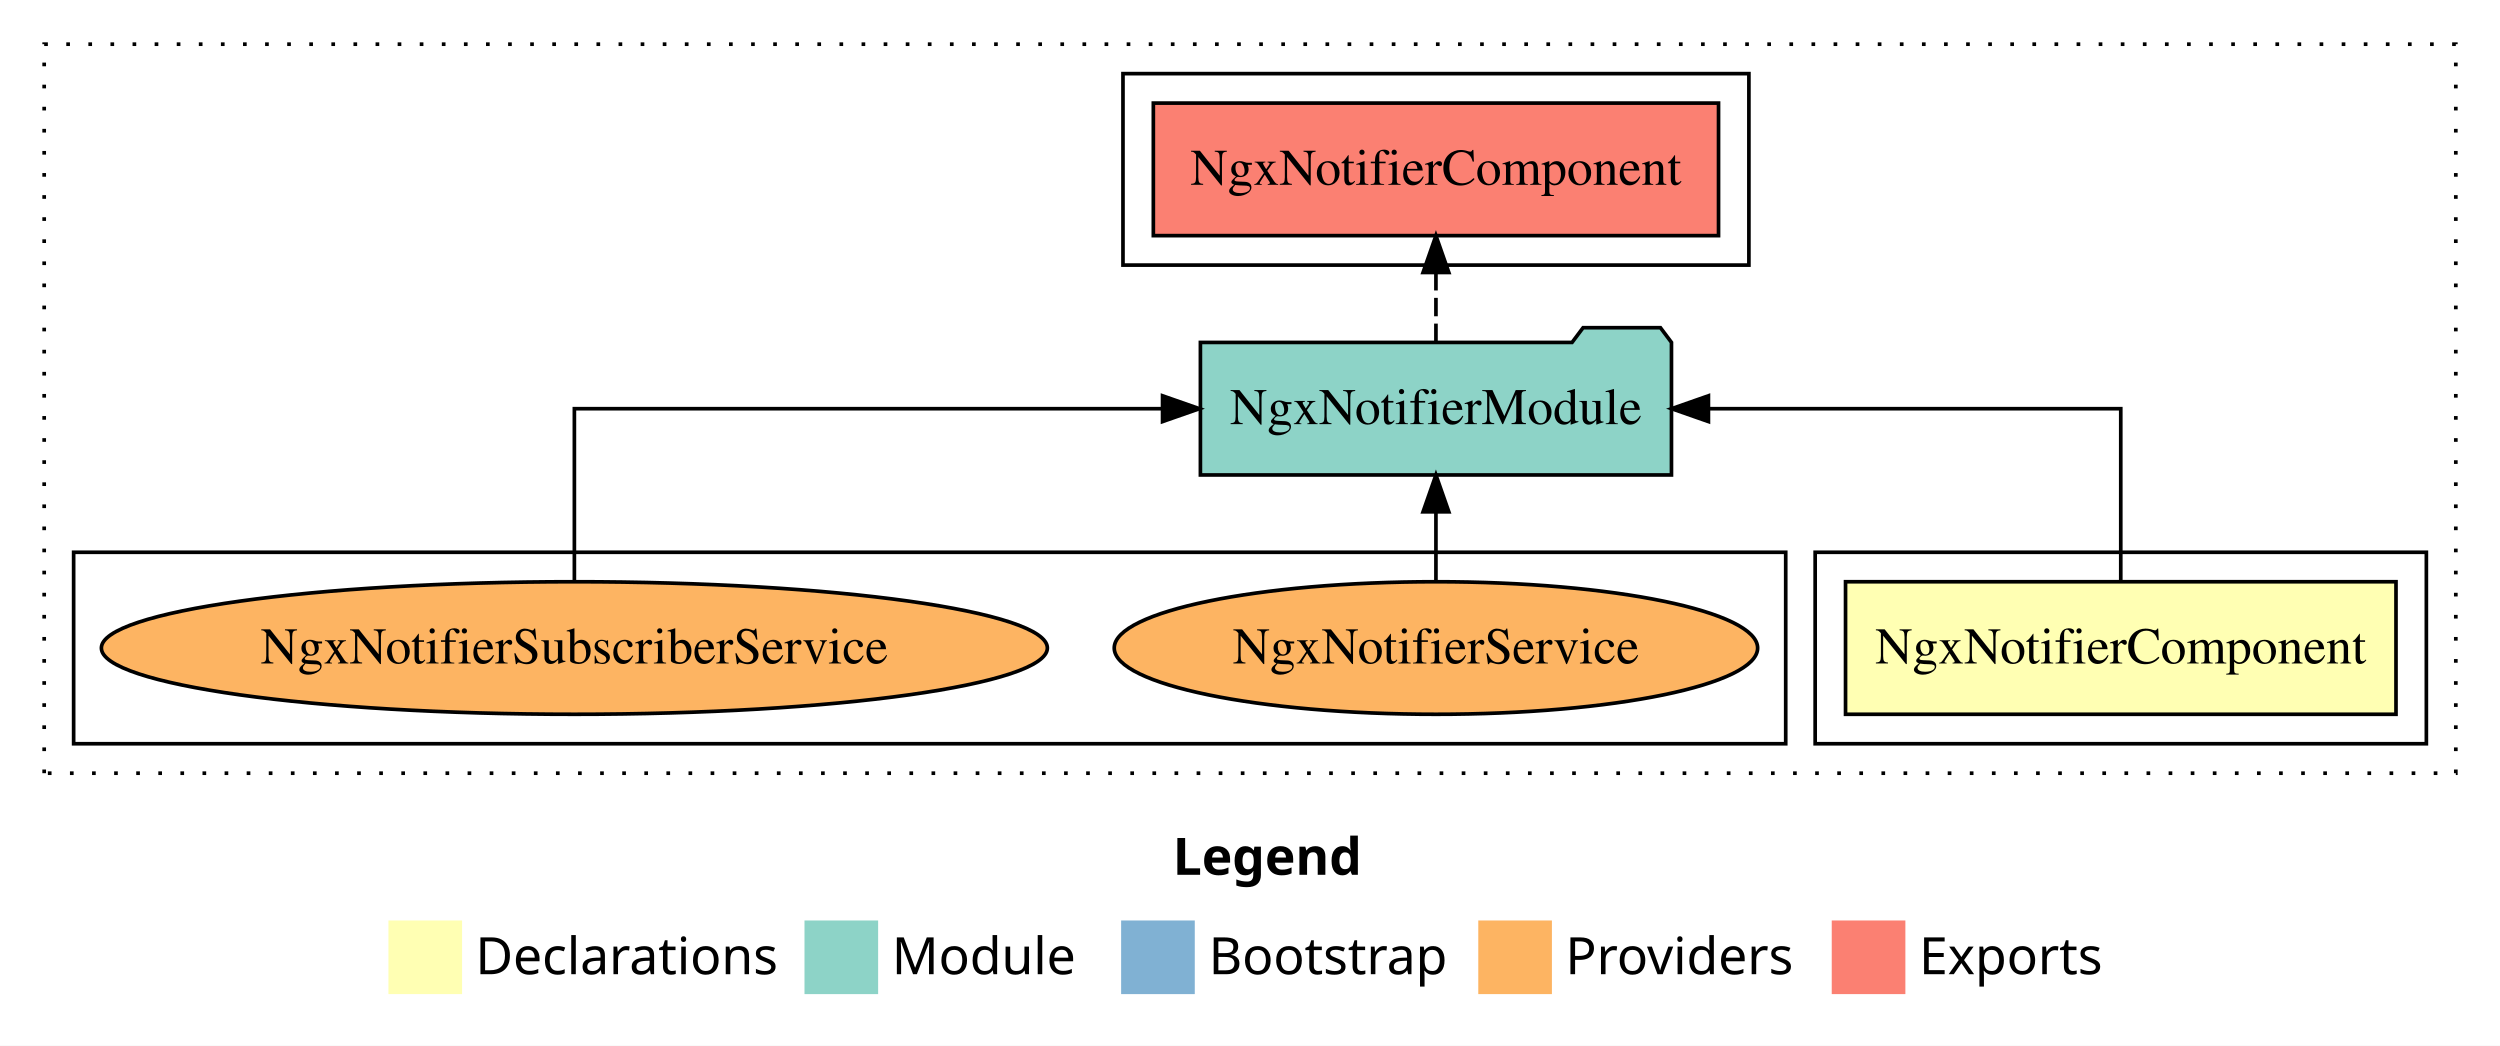
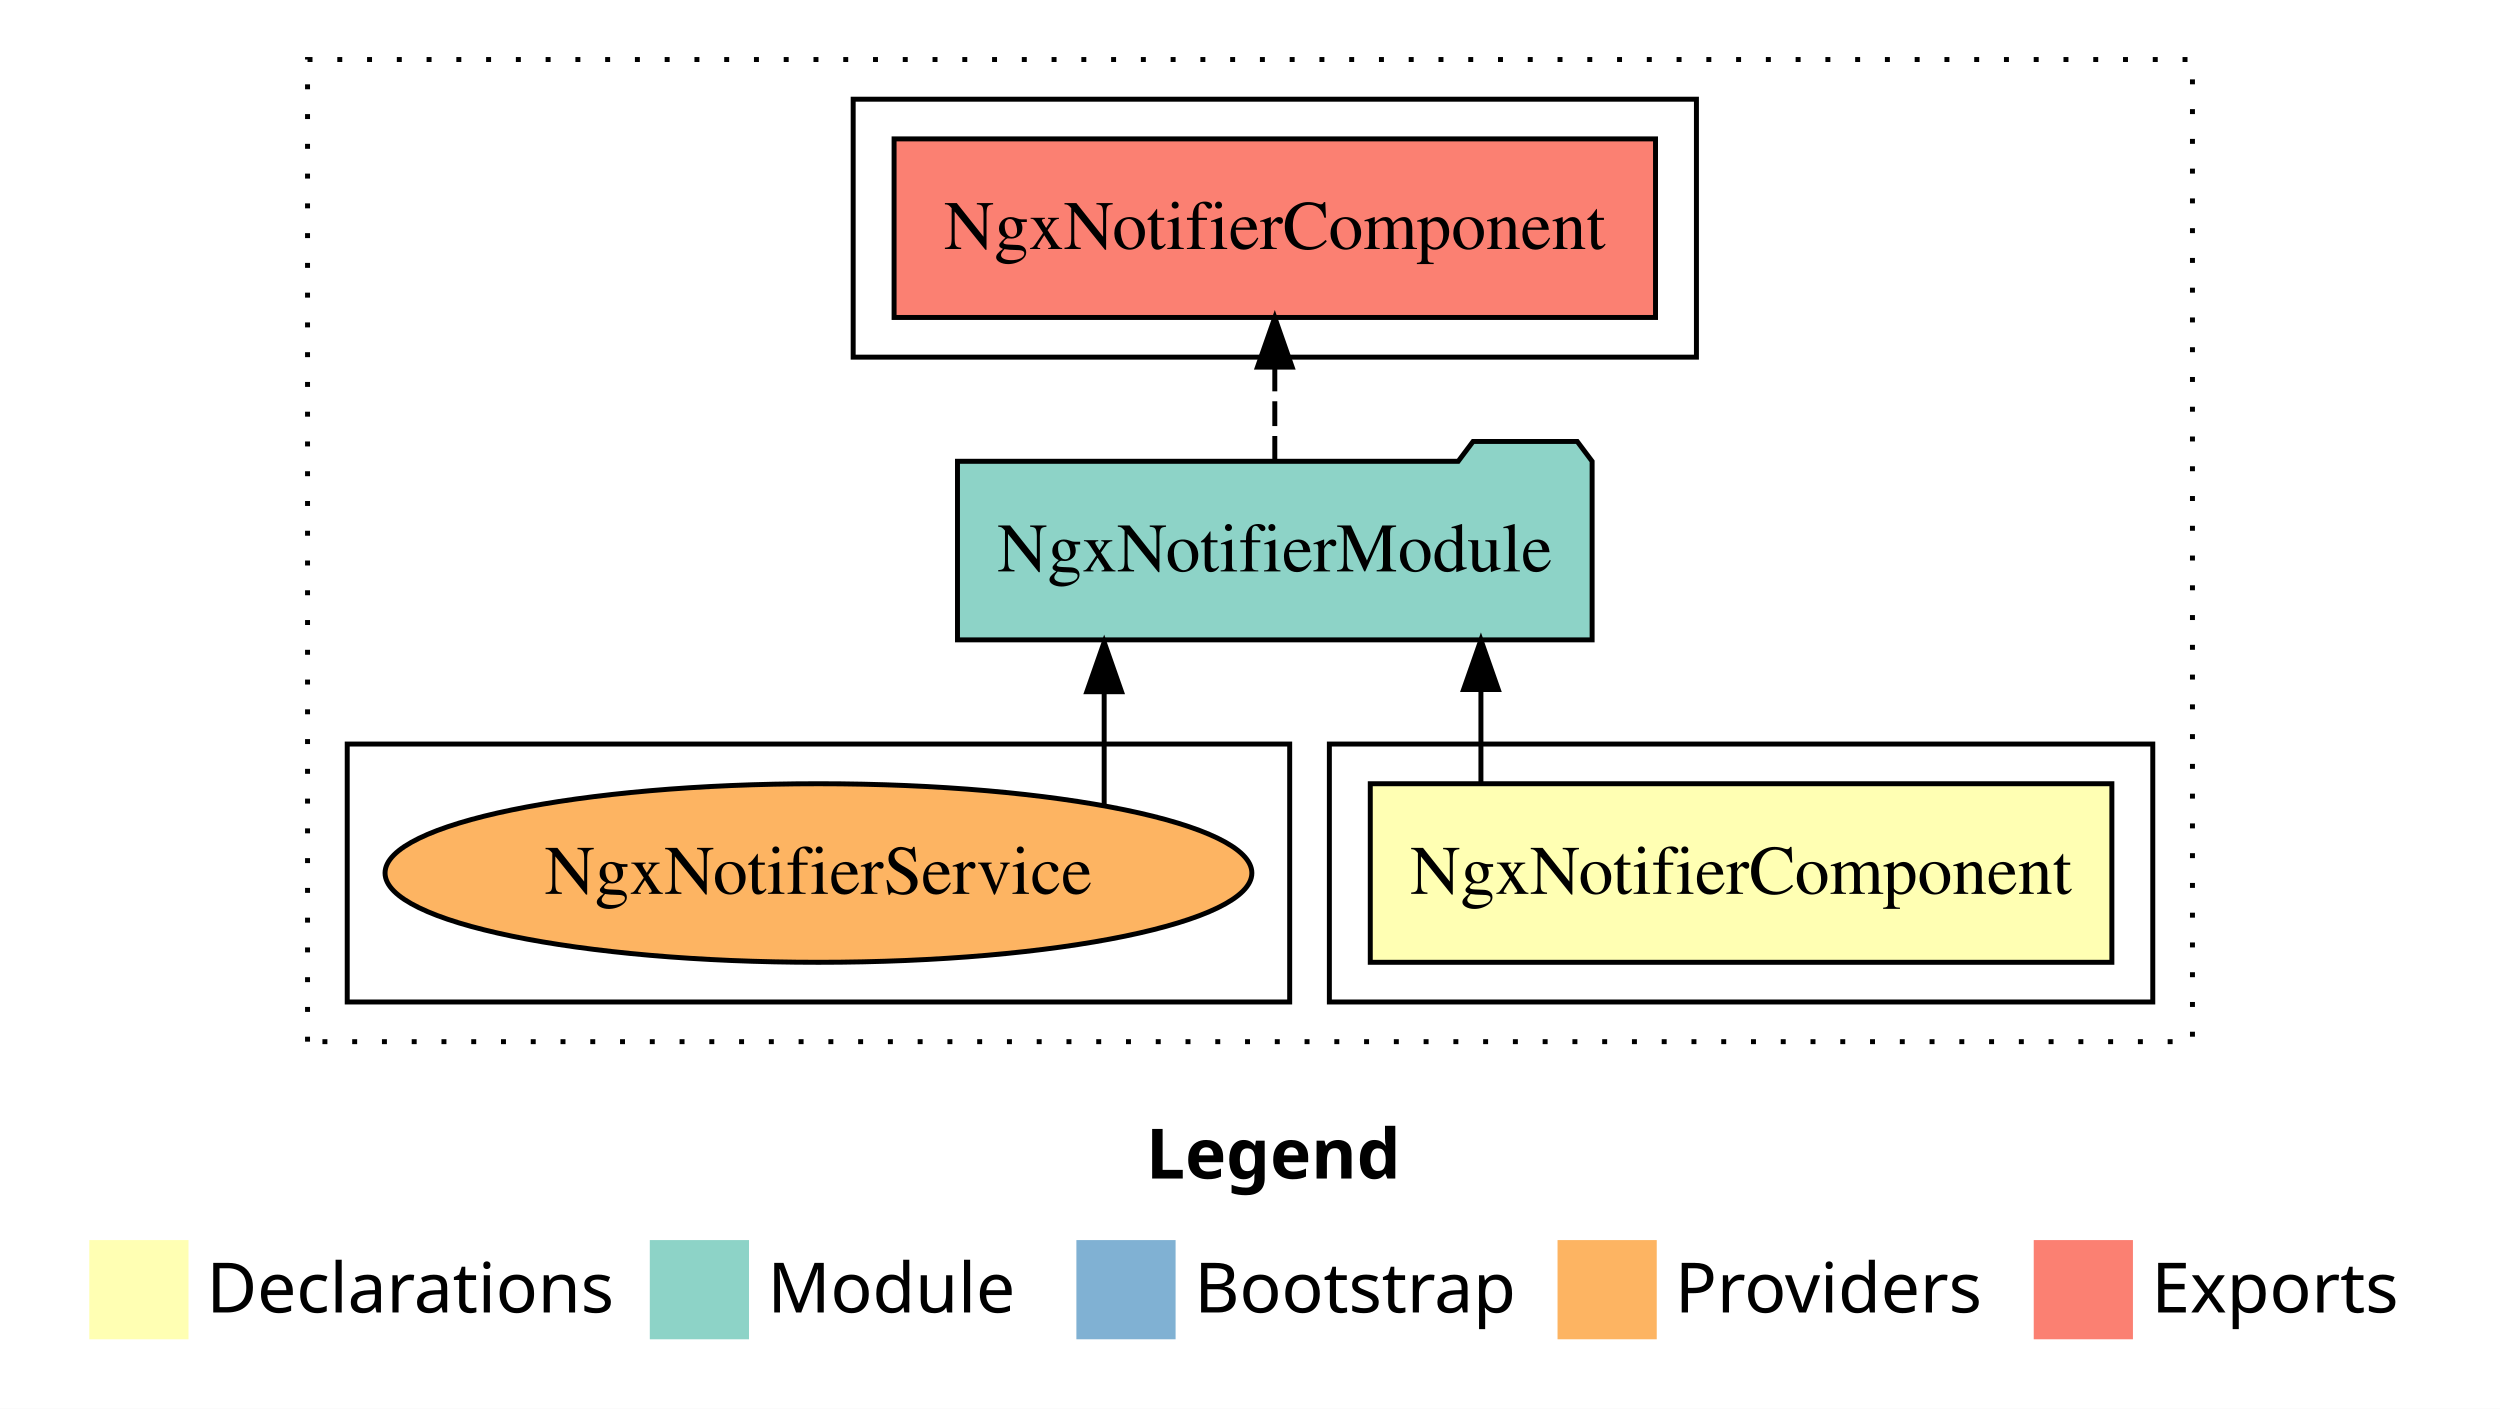
- <svg xmlns="http://www.w3.org/2000/svg" width="679pt" height="284pt" viewBox="0.00 0.00 679.00 284.00">
+ <svg xmlns="http://www.w3.org/2000/svg" width="504pt" height="284pt" viewBox="0.00 0.00 504.00 284.00">
  <g id="graph0" class="graph" transform="scale(1 1) rotate(0) translate(4 280)">
-     <polygon fill="#ffffff" stroke="transparent" points="-4,4 -4,-280 675,-280 675,4 -4,4" />
-     <text text-anchor="start" x="314.509" y="-42.4" font-family="sans-serif" font-weight="bold" font-size="14.00" fill="#000000">Legend</text>
-     <polygon fill="#ffffb3" stroke="transparent" points="101.5,-10 101.5,-30 121.5,-30 121.5,-10 101.5,-10" />
-     <text text-anchor="start" x="125.129" y="-15.4" font-family="sans-serif" font-size="14.00" fill="#000000">  Declarations</text>
-     <polygon fill="#8dd3c7" stroke="transparent" points="214.5,-10 214.5,-30 234.5,-30 234.5,-10 214.5,-10" />
-     <text text-anchor="start" x="238.225" y="-15.4" font-family="sans-serif" font-size="14.00" fill="#000000">  Module</text>
-     <polygon fill="#80b1d3" stroke="transparent" points="300.5,-10 300.5,-30 320.5,-30 320.5,-10 300.5,-10" />
-     <text text-anchor="start" x="324.281" y="-15.4" font-family="sans-serif" font-size="14.00" fill="#000000">  Bootstrap</text>
-     <polygon fill="#fdb462" stroke="transparent" points="397.5,-10 397.5,-30 417.5,-30 417.5,-10 397.5,-10" />
-     <text text-anchor="start" x="421.173" y="-15.4" font-family="sans-serif" font-size="14.00" fill="#000000">  Providers</text>
-     <polygon fill="#fb8072" stroke="transparent" points="493.5,-10 493.5,-30 513.5,-30 513.5,-10 493.5,-10" />
-     <text text-anchor="start" x="517.226" y="-15.4" font-family="sans-serif" font-size="14.00" fill="#000000">  Exports</text>
+     <polygon fill="#ffffff" stroke="transparent" points="-4,4 -4,-280 500,-280 500,4 -4,4" />
+     <text text-anchor="start" x="227.009" y="-42.4" font-family="sans-serif" font-weight="bold" font-size="14.00" fill="#000000">Legend</text>
+     <polygon fill="#ffffb3" stroke="transparent" points="14,-10 14,-30 34,-30 34,-10 14,-10" />
+     <text text-anchor="start" x="37.629" y="-15.4" font-family="sans-serif" font-size="14.00" fill="#000000">  Declarations</text>
+     <polygon fill="#8dd3c7" stroke="transparent" points="127,-10 127,-30 147,-30 147,-10 127,-10" />
+     <text text-anchor="start" x="150.725" y="-15.4" font-family="sans-serif" font-size="14.00" fill="#000000">  Module</text>
+     <polygon fill="#80b1d3" stroke="transparent" points="213,-10 213,-30 233,-30 233,-10 213,-10" />
+     <text text-anchor="start" x="236.781" y="-15.4" font-family="sans-serif" font-size="14.00" fill="#000000">  Bootstrap</text>
+     <polygon fill="#fdb462" stroke="transparent" points="310,-10 310,-30 330,-30 330,-10 310,-10" />
+     <text text-anchor="start" x="333.673" y="-15.4" font-family="sans-serif" font-size="14.00" fill="#000000">  Providers</text>
+     <polygon fill="#fb8072" stroke="transparent" points="406,-10 406,-30 426,-30 426,-10 406,-10" />
+     <text text-anchor="start" x="429.726" y="-15.4" font-family="sans-serif" font-size="14.00" fill="#000000">  Exports</text>
    <g id="clust1" class="cluster">
-       <polygon fill="none" stroke="#000000" stroke-dasharray="1,5" points="8,-70 8,-268 663,-268 663,-70 8,-70" />
+       <polygon fill="none" stroke="#000000" stroke-dasharray="1,5" points="58,-70 58,-268 438,-268 438,-70 58,-70" />
    </g>
    <g id="clust2" class="cluster">
-       <polygon fill="none" stroke="#000000" points="489,-78 489,-130 655,-130 655,-78 489,-78" />
+       <polygon fill="none" stroke="#000000" points="264,-78 264,-130 430,-130 430,-78 264,-78" />
    </g>
    <g id="clust5" class="cluster">
-       <polygon fill="none" stroke="#000000" points="301,-208 301,-260 471,-260 471,-208 301,-208" />
+       <polygon fill="none" stroke="#000000" points="168,-208 168,-260 338,-260 338,-208 168,-208" />
    </g>
    <g id="clust7" class="cluster">
-       <polygon fill="none" stroke="#000000" points="16,-78 16,-130 481,-130 481,-78 16,-78" />
+       <polygon fill="none" stroke="#000000" points="66,-78 66,-130 256,-130 256,-78 66,-78" />
    </g>
    <g id="node1" class="node">
-       <polygon fill="#ffffb3" stroke="#000000" points="646.753,-122 497.247,-122 497.247,-86 646.753,-86 646.753,-122" />
-       <text text-anchor="middle" x="572" y="-99.8" font-family="Times,serif" font-size="14.00" fill="#000000">NgxNotifierComponent</text>
+       <polygon fill="#ffffb3" stroke="#000000" points="421.753,-122 272.247,-122 272.247,-86 421.753,-86 421.753,-122" />
+       <text text-anchor="middle" x="347" y="-99.8" font-family="Times,serif" font-size="14.00" fill="#000000">NgxNotifierComponent</text>
    </g>
    <g id="node2" class="node">
-       <polygon fill="#8dd3c7" stroke="#000000" points="449.971,-187 446.971,-191 425.971,-191 422.971,-187 322.029,-187 322.029,-151 449.971,-151 449.971,-187" />
-       <text text-anchor="middle" x="386" y="-164.8" font-family="Times,serif" font-size="14.00" fill="#000000">NgxNotifierModule</text>
+       <polygon fill="#8dd3c7" stroke="#000000" points="316.971,-187 313.971,-191 292.971,-191 289.971,-187 189.029,-187 189.029,-151 316.971,-151 316.971,-187" />
+       <text text-anchor="middle" x="253" y="-164.8" font-family="Times,serif" font-size="14.00" fill="#000000">NgxNotifierModule</text>
    </g>
    <g id="edge1" class="edge">
-       <path fill="none" stroke="#000000" d="M572,-122.106C572,-141.339 572,-169 572,-169 572,-169 460.011,-169 460.011,-169" />
-       <polygon fill="#000000" stroke="#000000" points="460.011,-165.5 450.011,-169 460.011,-172.5 460.011,-165.5" />
+       <path fill="none" stroke="#000000" d="M294.554,-122.106C294.554,-122.106 294.554,-140.991 294.554,-140.991" />
+       <polygon fill="#000000" stroke="#000000" points="291.054,-140.991 294.554,-150.991 298.054,-140.991 291.054,-140.991" />
    </g>
    <g id="node3" class="node">
-       <polygon fill="#fb8072" stroke="#000000" points="462.753,-252 309.247,-252 309.247,-216 462.753,-216 462.753,-252" />
-       <text text-anchor="middle" x="386" y="-229.8" font-family="Times,serif" font-size="14.00" fill="#000000">NgxNotifierComponent </text>
+       <polygon fill="#fb8072" stroke="#000000" points="329.753,-252 176.247,-252 176.247,-216 329.753,-216 329.753,-252" />
+       <text text-anchor="middle" x="253" y="-229.8" font-family="Times,serif" font-size="14.00" fill="#000000">NgxNotifierComponent </text>
    </g>
    <g id="edge2" class="edge">
-       <path fill="none" stroke="#000000" stroke-dasharray="5,2" d="M386,-187.106C386,-187.106 386,-205.991 386,-205.991" />
-       <polygon fill="#000000" stroke="#000000" points="382.5,-205.991 386,-215.991 389.5,-205.991 382.5,-205.991" />
+       <path fill="none" stroke="#000000" stroke-dasharray="5,2" d="M253,-187.106C253,-187.106 253,-205.991 253,-205.991" />
+       <polygon fill="#000000" stroke="#000000" points="249.5,-205.991 253,-215.991 256.5,-205.991 249.5,-205.991" />
    </g>
    <g id="node4" class="node">
-       <ellipse fill="#fdb462" stroke="#000000" cx="386" cy="-104" rx="87.375" ry="18" />
-       <text text-anchor="middle" x="386" y="-99.8" font-family="Times,serif" font-size="14.00" fill="#000000">NgxNotifierService</text>
+       <ellipse fill="#fdb462" stroke="#000000" cx="161" cy="-104" rx="87.375" ry="18" />
+       <text text-anchor="middle" x="161" y="-99.8" font-family="Times,serif" font-size="14.00" fill="#000000">NgxNotifierService</text>
    </g>
    <g id="edge3" class="edge">
-       <path fill="none" stroke="#000000" d="M386,-122.106C386,-122.106 386,-140.991 386,-140.991" />
-       <polygon fill="#000000" stroke="#000000" points="382.5,-140.991 386,-150.991 389.5,-140.991 382.5,-140.991" />
-     </g>
-     <g id="node5" class="node">
-       <ellipse fill="#fdb462" stroke="#000000" cx="152" cy="-104" rx="128.467" ry="18" />
-       <text text-anchor="middle" x="152" y="-99.8" font-family="Times,serif" font-size="14.00" fill="#000000">NgxNotifierSubscriberService</text>
-     </g>
-     <g id="edge4" class="edge">
-       <path fill="none" stroke="#000000" d="M152,-122.106C152,-141.339 152,-169 152,-169 152,-169 311.749,-169 311.749,-169" />
-       <polygon fill="#000000" stroke="#000000" points="311.749,-172.5 321.749,-169 311.749,-165.5 311.749,-172.5" />
+       <path fill="none" stroke="#000000" d="M218.601,-117.785C218.601,-117.785 218.601,-140.548 218.601,-140.548" />
+       <polygon fill="#000000" stroke="#000000" points="215.101,-140.547 218.601,-150.548 222.101,-140.548 215.101,-140.547" />
    </g>
  </g>
</svg>
